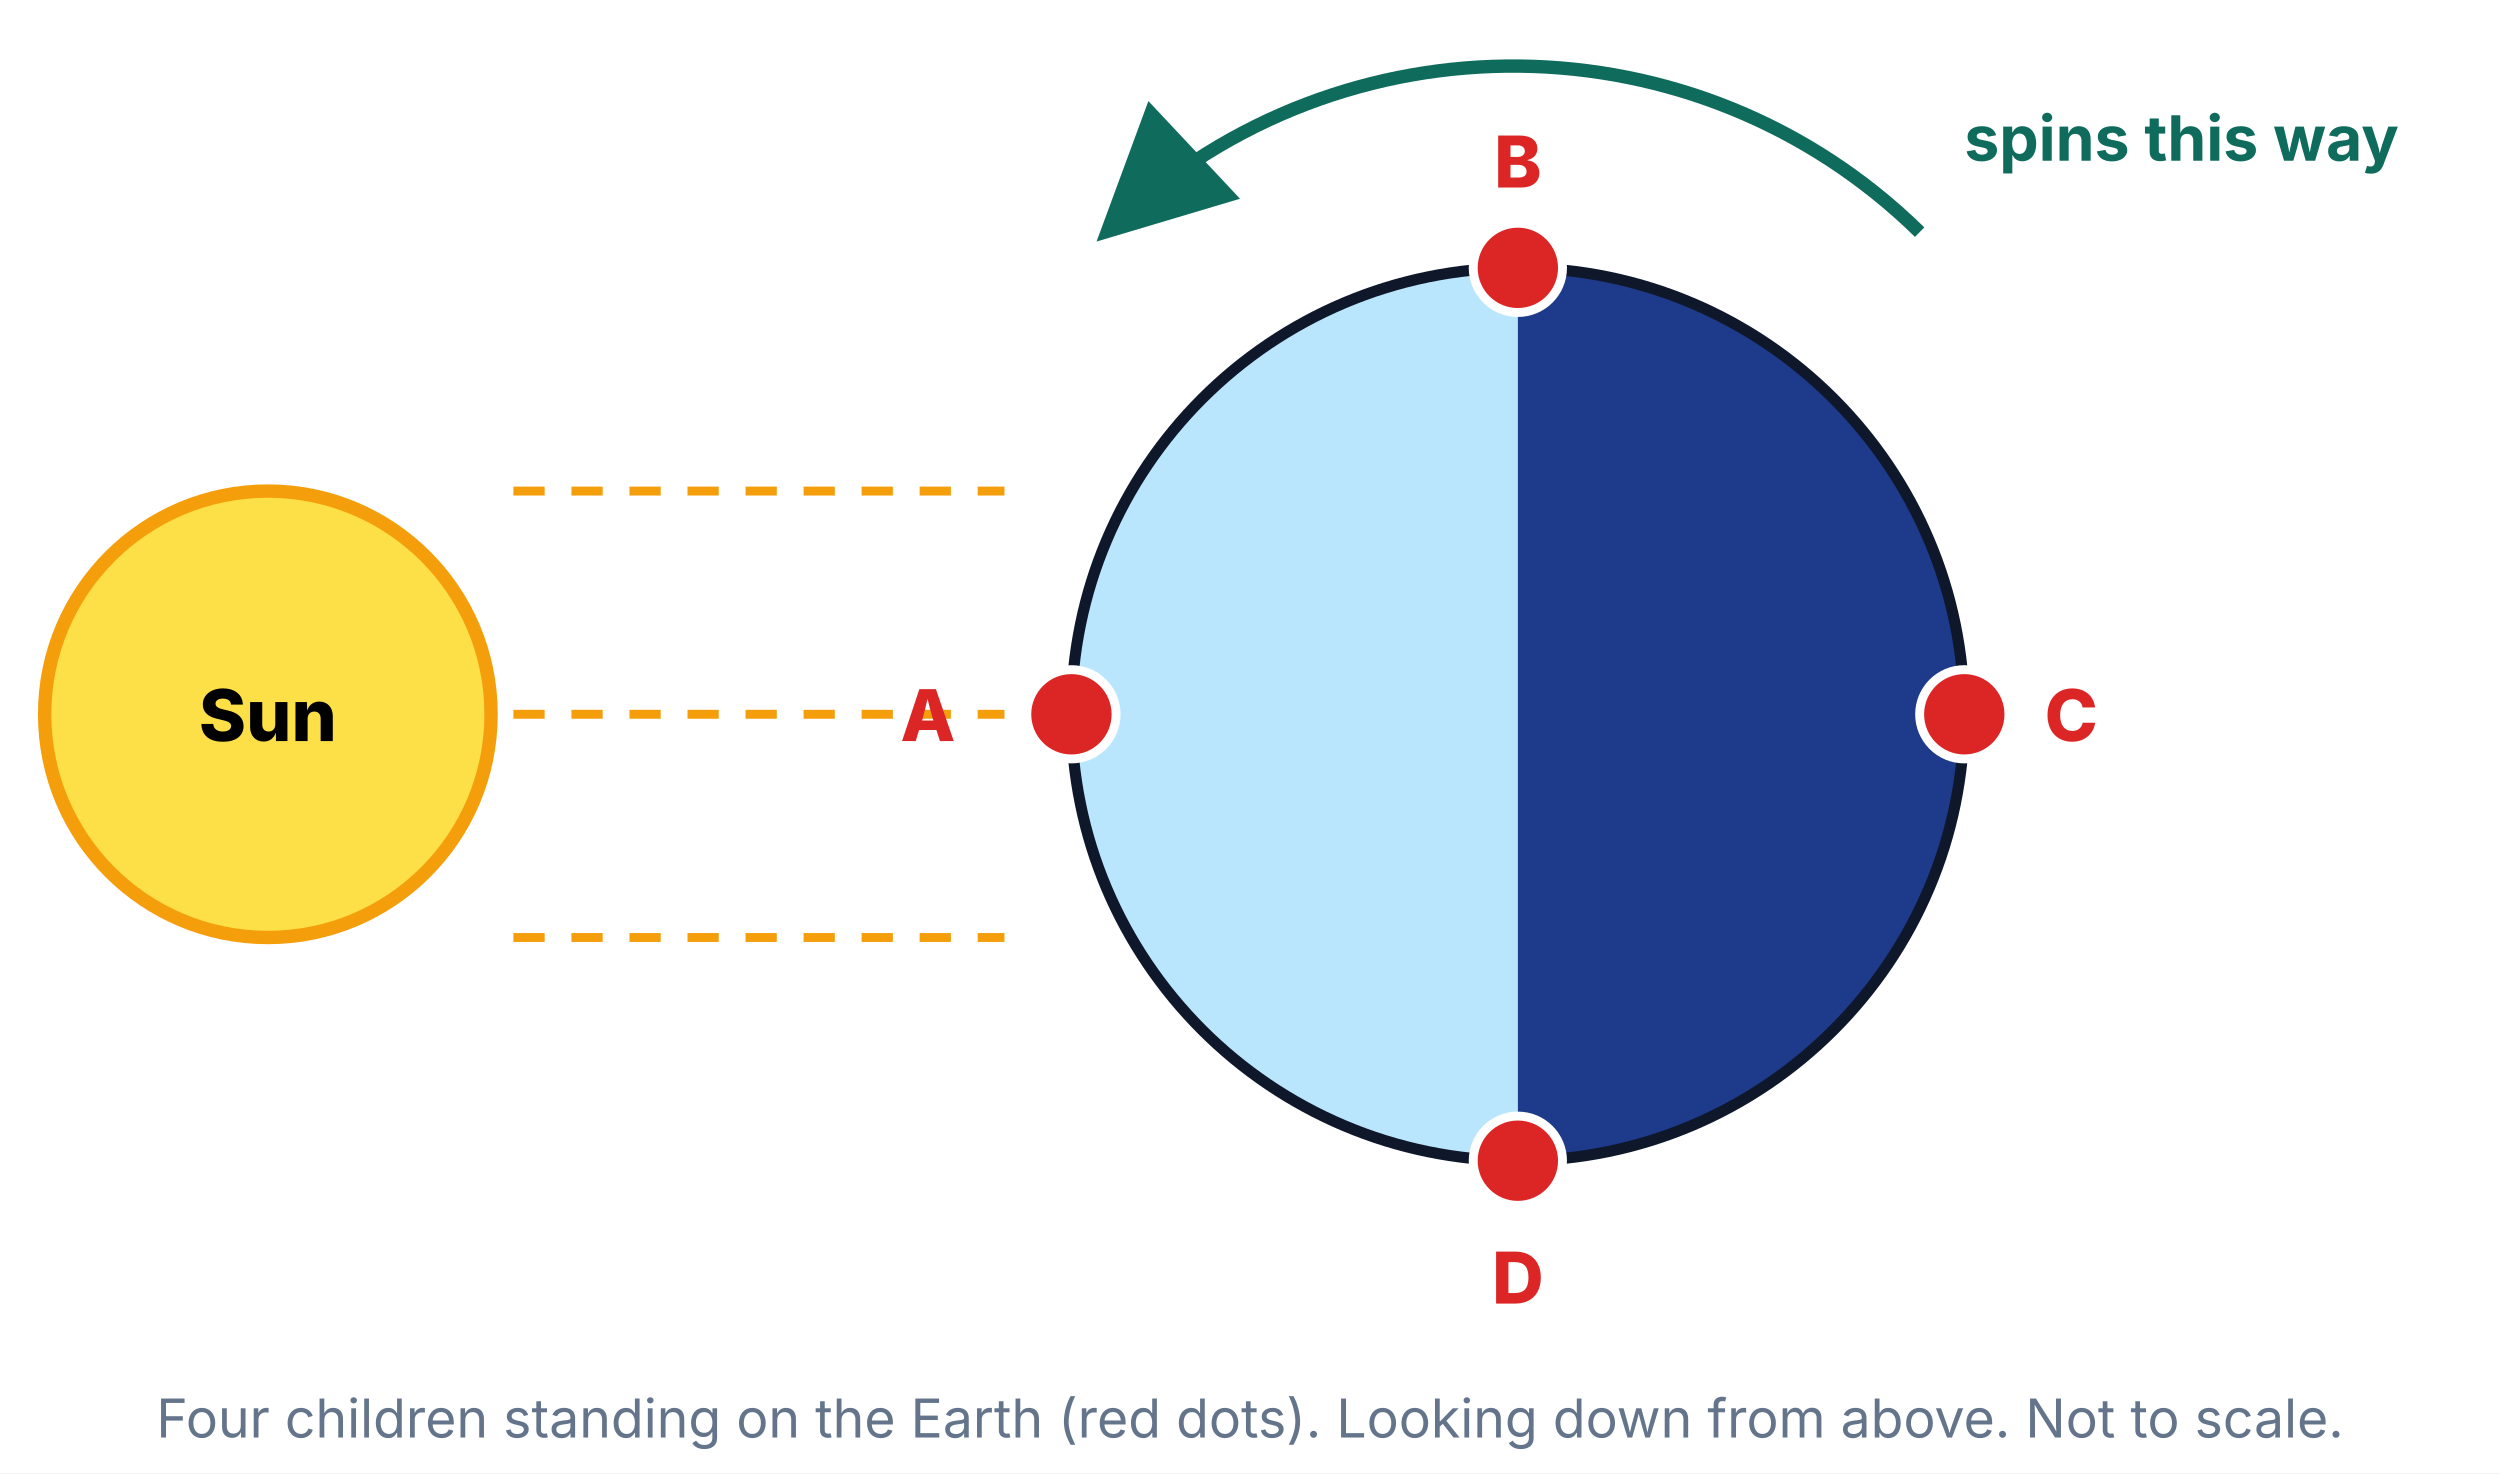
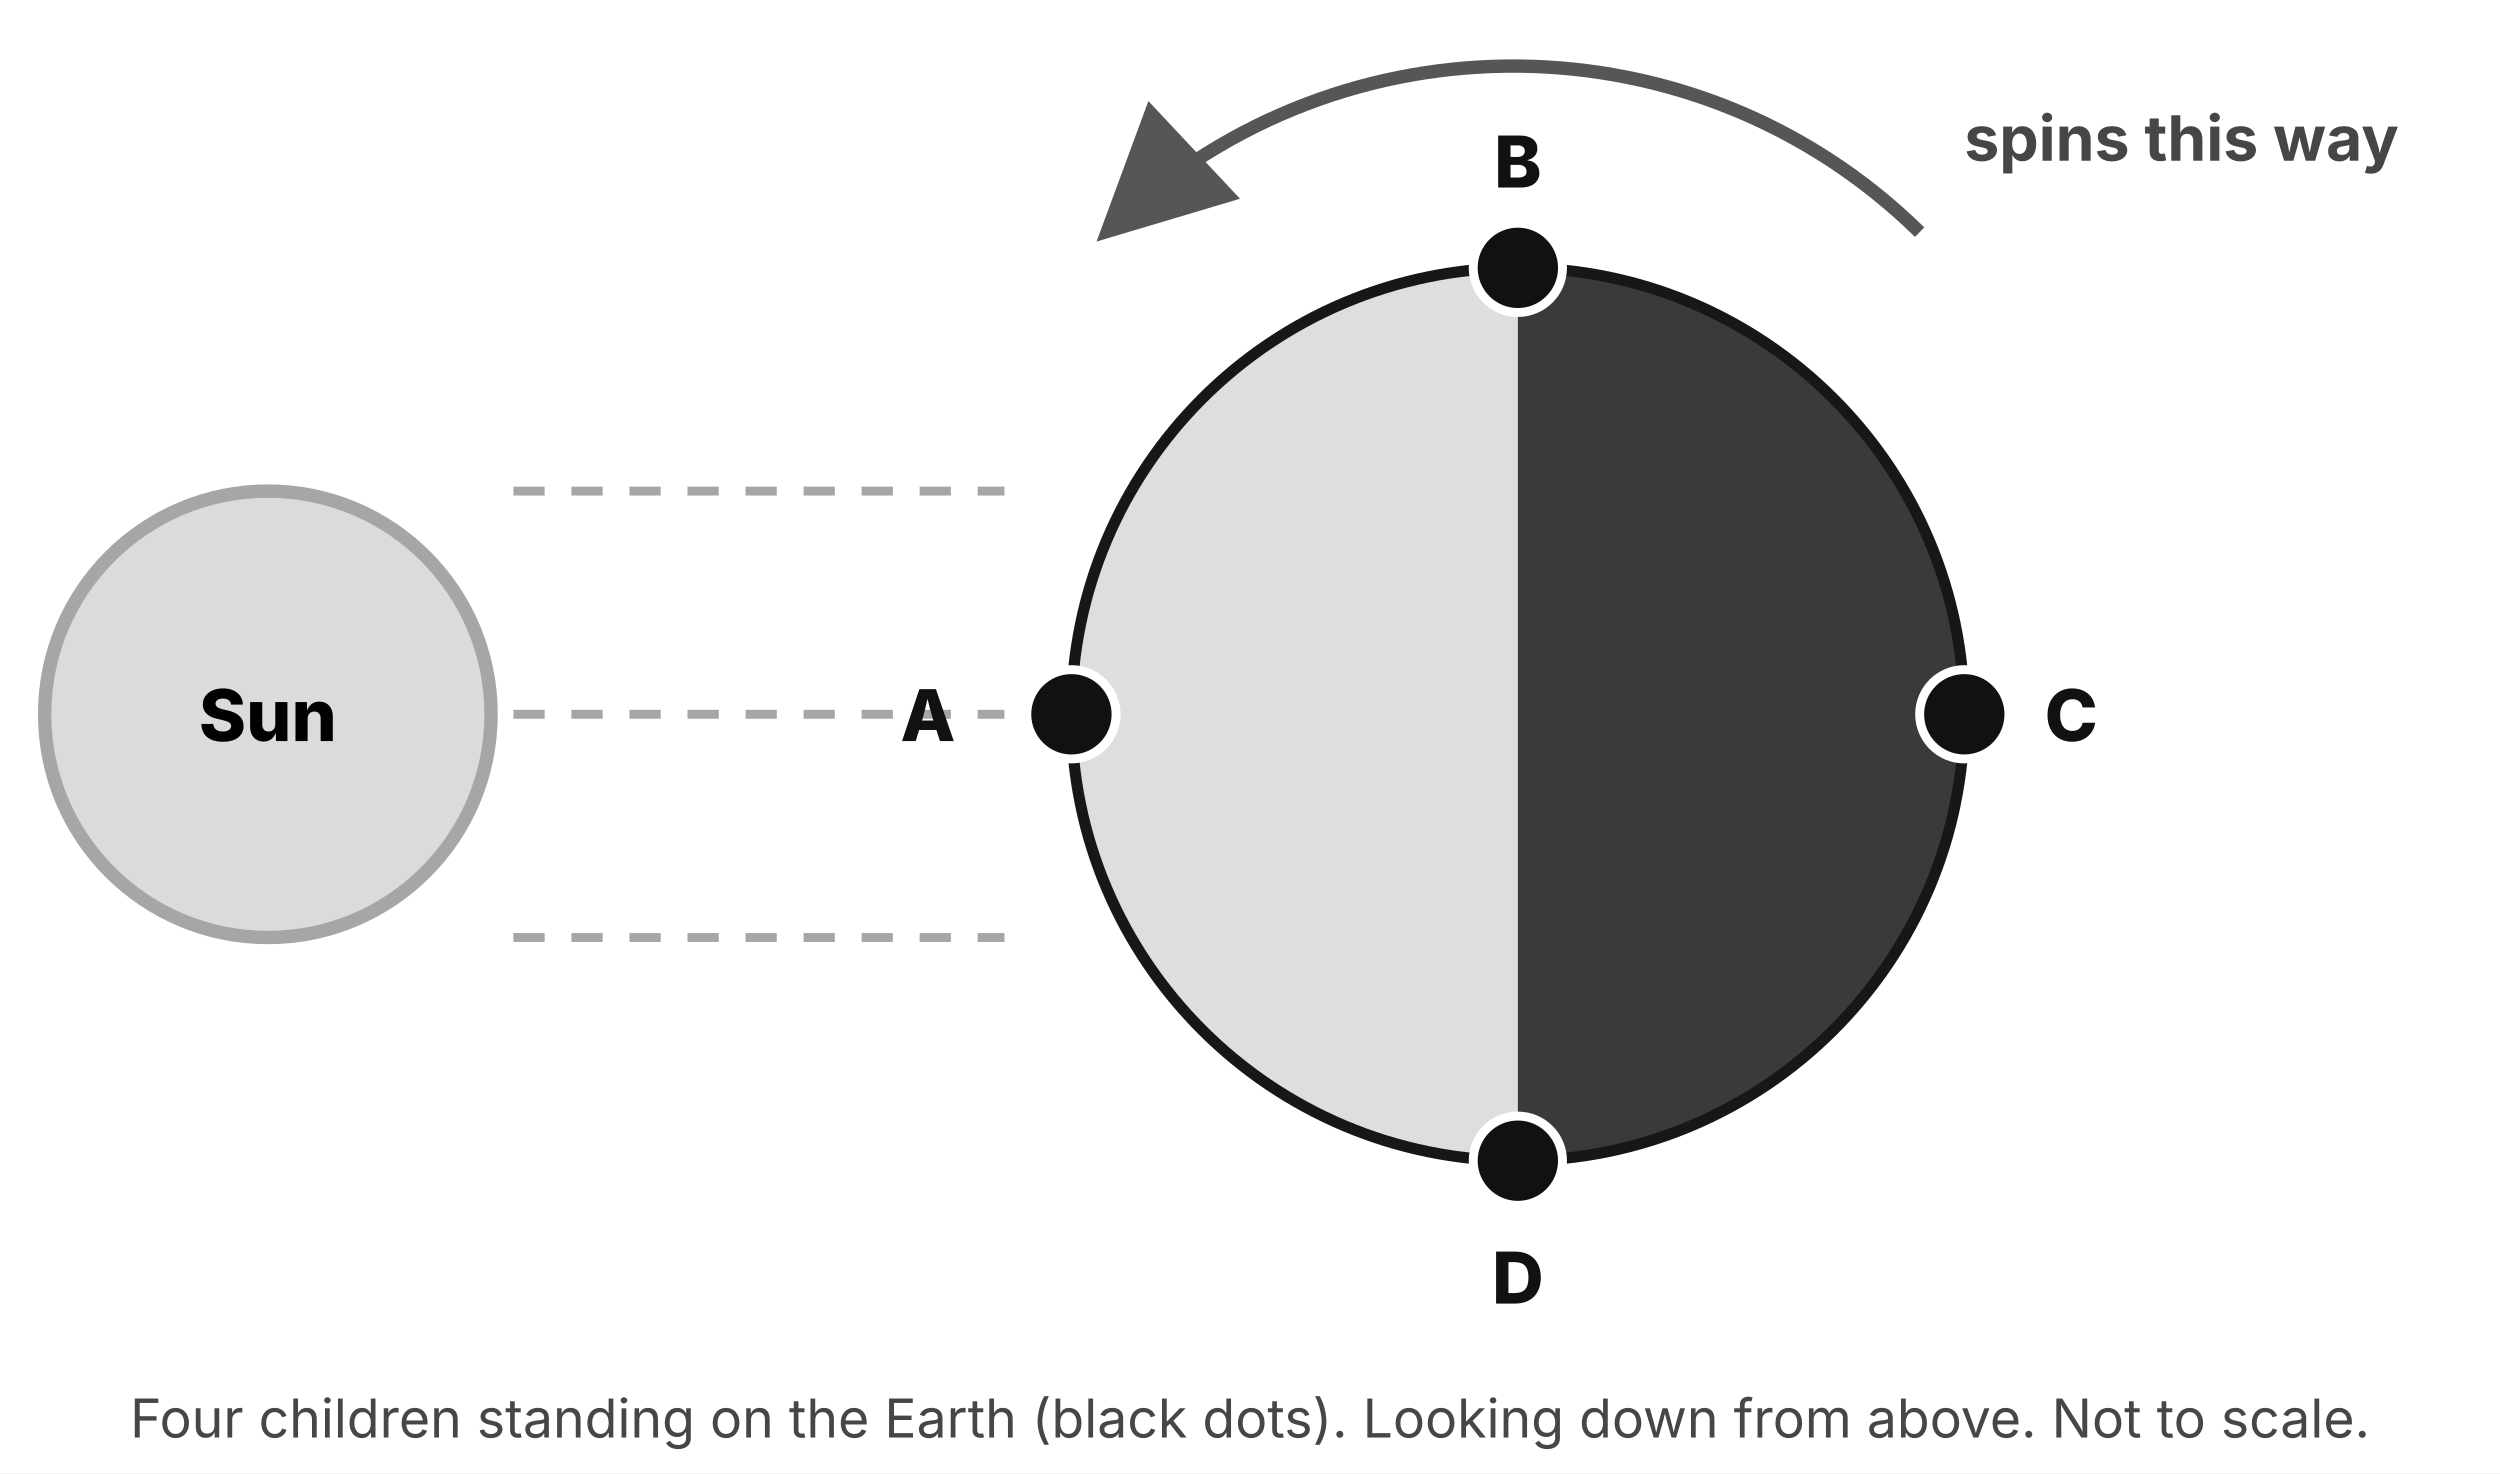
<svg xmlns="http://www.w3.org/2000/svg" viewBox="0 0 560 330" width="560" height="330" font-family="Inter, Arial, sans-serif" font-size="16">
-   <rect width="560" height="330" fill="#fff" />
+   <rect width="560" height="330" fill="#ffffff" />
  <defs>
    <marker id="s" markerWidth="10" markerHeight="10" refX="8" refY="5" orient="auto">
-       <path d="M0,0 L10,5 L0,10 z" fill="#0f6b5c" />
+       <path d="M0,0 L10,5 L0,10 z" fill="#565656" />
    </marker>
    <clipPath id="e">
      <circle cx="340" cy="160" r="100" />
    </clipPath>
  </defs>
-   <circle cx="60" cy="160" r="50" fill="#fde047" stroke="#f59e0b" stroke-width="3" />
+   <circle cx="60" cy="160" r="50" fill="#dbdbdb" stroke="#a6a6a6" stroke-width="3" />
  <text x="60" y="166" text-anchor="middle" font-weight="800">Sun</text>
-   <g stroke="#f59e0b" stroke-width="2" stroke-dasharray="7 6">
+   <g stroke="#a6a6a6" stroke-width="2" stroke-dasharray="7 6">
    <line x1="115" y1="110" x2="225" y2="110" />
    <line x1="115" y1="160" x2="225" y2="160" />
    <line x1="115" y1="210" x2="225" y2="210" />
  </g>
  <g clip-path="url(#e)">
-     <rect x="240" y="60" width="100" height="200" fill="#bae6fd" />
-     <rect x="340" y="60" width="100" height="200" fill="#1e3a8a" />
+     <rect x="240" y="60" width="100" height="200" fill="#dedede" />
+     <rect x="340" y="60" width="100" height="200" fill="#3a3a3a" />
  </g>
-   <circle cx="340" cy="160" r="100" fill="none" stroke="#0f172a" stroke-width="2.5" />
-   <path d="M430,52 A130,130 0 0 0 250,50" fill="none" stroke="#0f6b5c" stroke-width="3" marker-end="url(#s)" />
-   <text x="440" y="36" font-weight="700" fill="#0f6b5c" font-size="14">spins this way</text>
-   <g fill="#dc2626" stroke="#fff" stroke-width="2">
+   <circle cx="340" cy="160" r="100" fill="none" stroke="#171717" stroke-width="2.5" />
+   <path d="M430,52 A130,130 0 0 0 250,50" fill="none" stroke="#565656" stroke-width="3" marker-end="url(#s)" />
+   <text x="440" y="36" font-weight="700" fill="#464646" font-size="14">spins this way</text>
+   <g fill="#111111" stroke="#ffffff" stroke-width="2">
    <circle cx="240" cy="160" r="10" />
    <circle cx="340" cy="60" r="10" />
    <circle cx="440" cy="160" r="10" />
    <circle cx="340" cy="260" r="10" />
  </g>
-   <g font-weight="800" fill="#dc2626">
+   <g font-weight="800" fill="#111111">
    <text x="214" y="166" text-anchor="end">A</text>
    <text x="340" y="42" text-anchor="middle">B</text>
    <text x="458" y="166">C</text>
    <text x="340" y="292" text-anchor="middle">D</text>
  </g>
-   <text x="280" y="322" text-anchor="middle" font-size="12" fill="#64748b">Four children standing on the Earth (red dots). Looking down from above. Not to scale.</text>
+   <text x="280" y="322" text-anchor="middle" font-size="12" fill="#464646">Four children standing on the Earth (black dots). Looking down from above. Not to scale.</text>
</svg>
